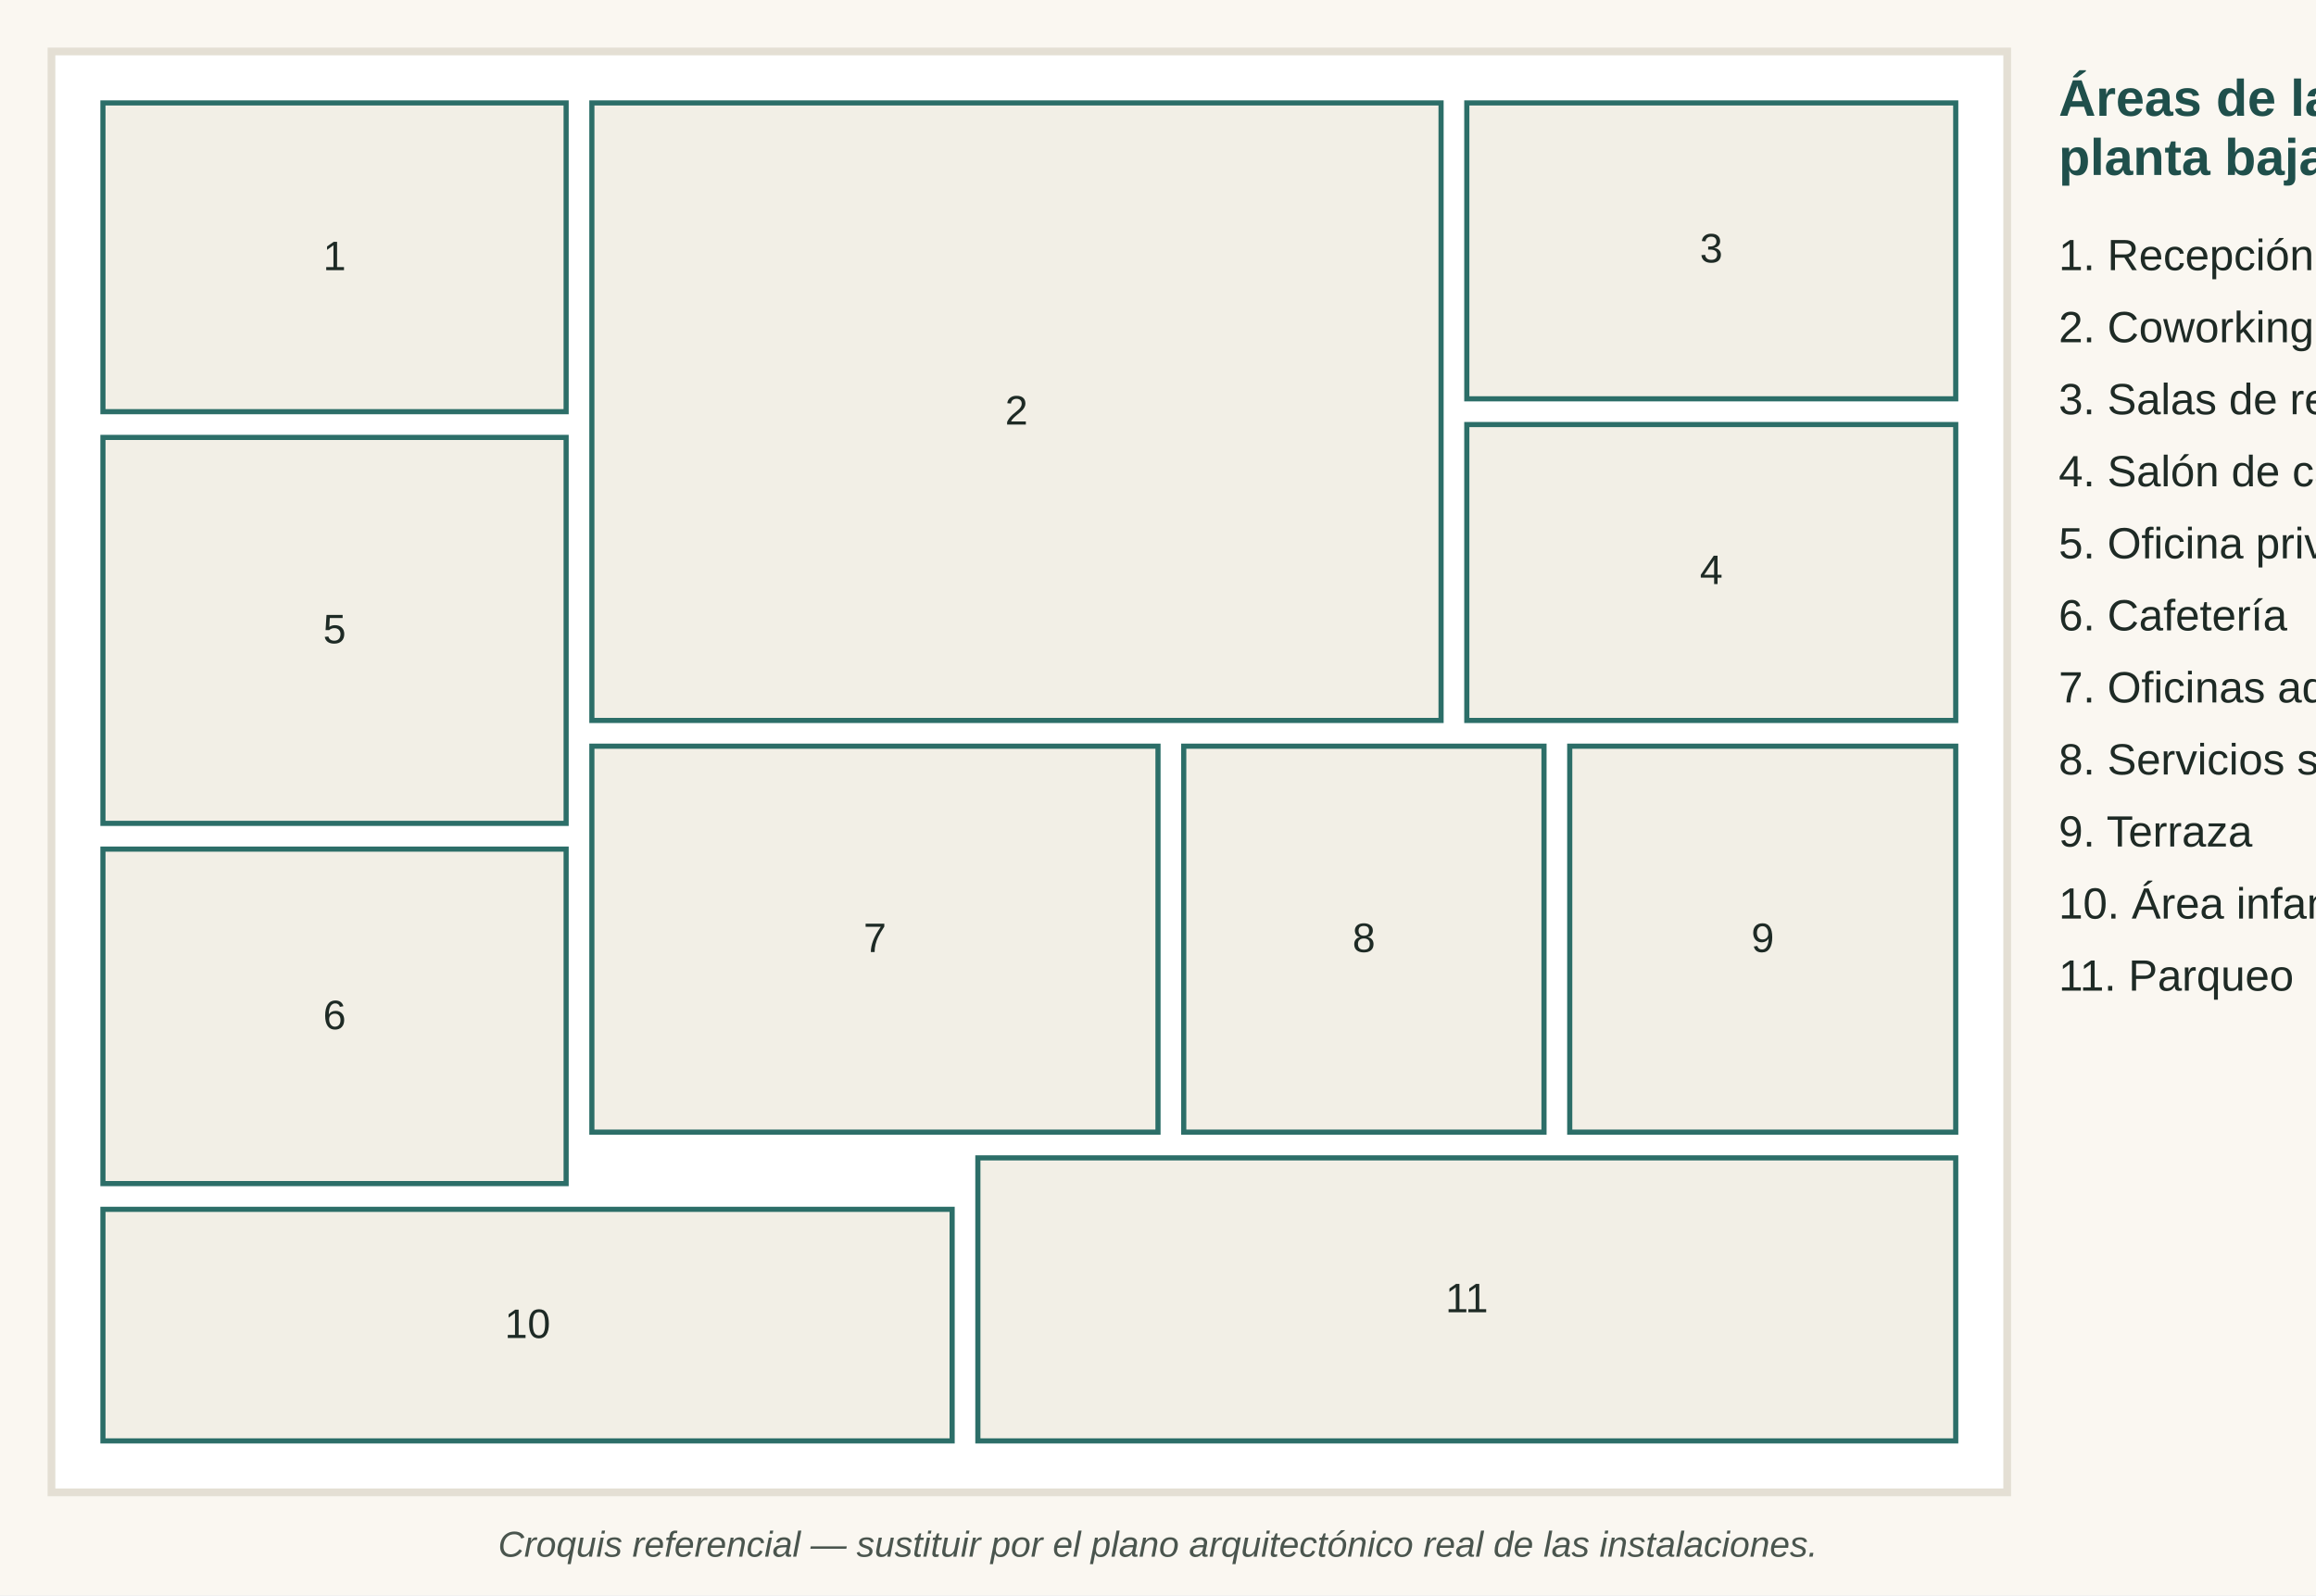
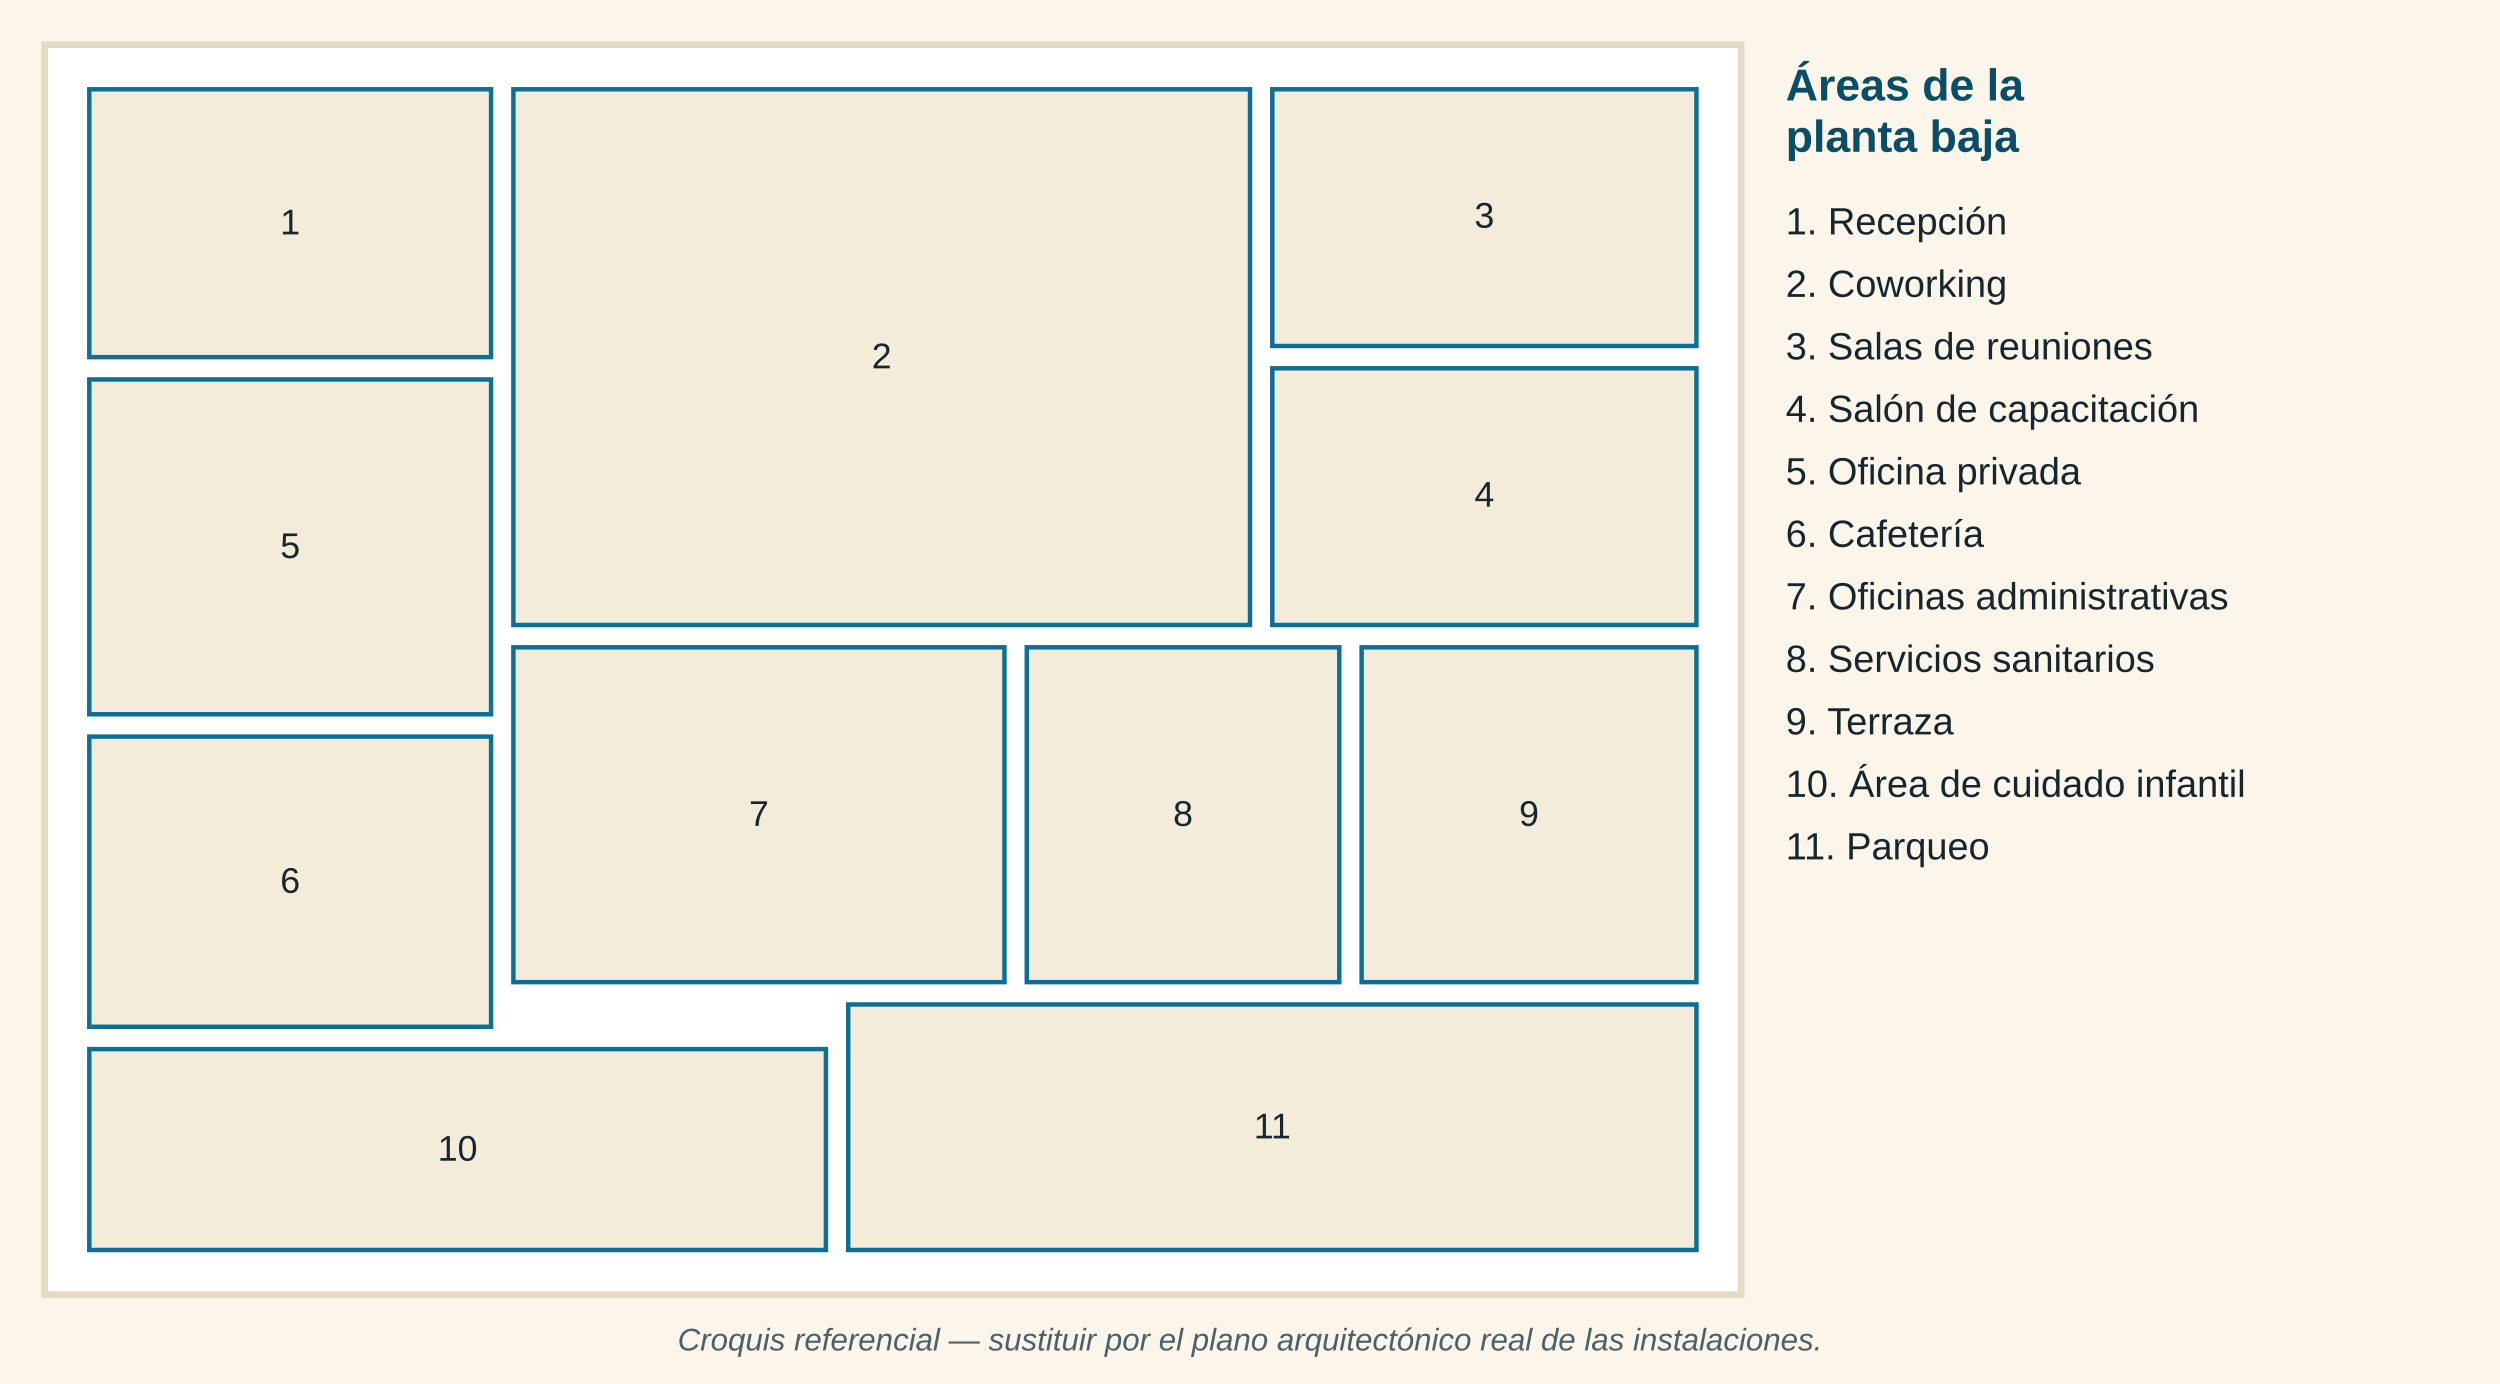
- <svg xmlns="http://www.w3.org/2000/svg" viewBox="0 0 900 620" role="img" aria-labelledby="croquisTitle croquisDesc">
-   <rect width="900" height="620" fill="#FAF7F1" />
-   <rect x="20" y="20" width="760" height="560" fill="#FFFFFF" stroke="#E4DFD4" stroke-width="3" />
-   <g stroke="#2C6E68" stroke-width="2" fill="#F2EFE6">
+ <svg xmlns="http://www.w3.org/2000/svg" viewBox="0 0 1120 620" role="img" aria-labelledby="croquisTitle croquisDesc">
+   <rect width="1120" height="620" fill="#FBF5EA" />
+   <rect x="20" y="20" width="760" height="560" fill="#FFFFFF" stroke="#E4DBC6" stroke-width="3" />
+   <g stroke="#0C6F97" stroke-width="2" fill="#F4ECDA">
    <rect x="40" y="40" width="180" height="120" />
    <rect x="230" y="40" width="330" height="240" />
    <rect x="570" y="40" width="190" height="115" />
    <rect x="570" y="165" width="190" height="115" />
    <rect x="40" y="170" width="180" height="150" />
    <rect x="40" y="330" width="180" height="130" />
    <rect x="230" y="290" width="220" height="150" />
    <rect x="460" y="290" width="140" height="150" />
    <rect x="610" y="290" width="150" height="150" />
    <rect x="40" y="470" width="330" height="90" />
    <rect x="380" y="450" width="380" height="110" />
  </g>
-   <g font-family="'Work Sans', Arial, sans-serif" font-size="16" fill="#1E2A25" text-anchor="middle">
+   <g font-family="'Work Sans', Arial, sans-serif" font-size="16" fill="#16262F" text-anchor="middle">
    <text x="130" y="105">1</text>
    <text x="395" y="165">2</text>
    <text x="665" y="102">3</text>
    <text x="665" y="227">4</text>
    <text x="130" y="250">5</text>
    <text x="130" y="400">6</text>
    <text x="340" y="370">7</text>
    <text x="530" y="370">8</text>
    <text x="685" y="370">9</text>
    <text x="205" y="520">10</text>
    <text x="570" y="510">11</text>
  </g>
-   <g font-family="'Work Sans', Arial, sans-serif" font-size="17" fill="#1E2A25">
-     <text x="800" y="45" font-weight="700" font-size="20" fill="#1F4F4B">Áreas de la</text>
-     <text x="800" y="68" font-weight="700" font-size="20" fill="#1F4F4B">planta baja</text>
+   <g font-family="'Work Sans', Arial, sans-serif" font-size="17" fill="#16262F">
+     <text x="800" y="45" font-weight="700" font-size="20" fill="#0A4D66">Áreas de la</text>
+     <text x="800" y="68" font-weight="700" font-size="20" fill="#0A4D66">planta baja</text>
    <text x="800" y="105">1. Recepción</text>
    <text x="800" y="133">2. Coworking</text>
    <text x="800" y="161">3. Salas de reuniones</text>
    <text x="800" y="189">4. Salón de capacitación</text>
    <text x="800" y="217">5. Oficina privada</text>
    <text x="800" y="245">6. Cafetería</text>
-     <text x="800" y="273">7. Oficinas admin.</text>
+     <text x="800" y="273">7. Oficinas administrativas</text>
    <text x="800" y="301">8. Servicios sanitarios</text>
    <text x="800" y="329">9. Terraza</text>
-     <text x="800" y="357">10. Área infantil</text>
+     <text x="800" y="357">10. Área de cuidado infantil</text>
    <text x="800" y="385">11. Parqueo</text>
  </g>
-   <text x="450" y="605" text-anchor="middle" font-family="'Work Sans', Arial, sans-serif" font-size="14" fill="#4A554E" font-style="italic">Croquis referencial — sustituir por el plano arquitectónico real de las instalaciones.</text>
+   <text x="560" y="605" text-anchor="middle" font-family="'Work Sans', Arial, sans-serif" font-size="14" fill="#4C6069" font-style="italic">Croquis referencial — sustituir por el plano arquitectónico real de las instalaciones.</text>
</svg>
